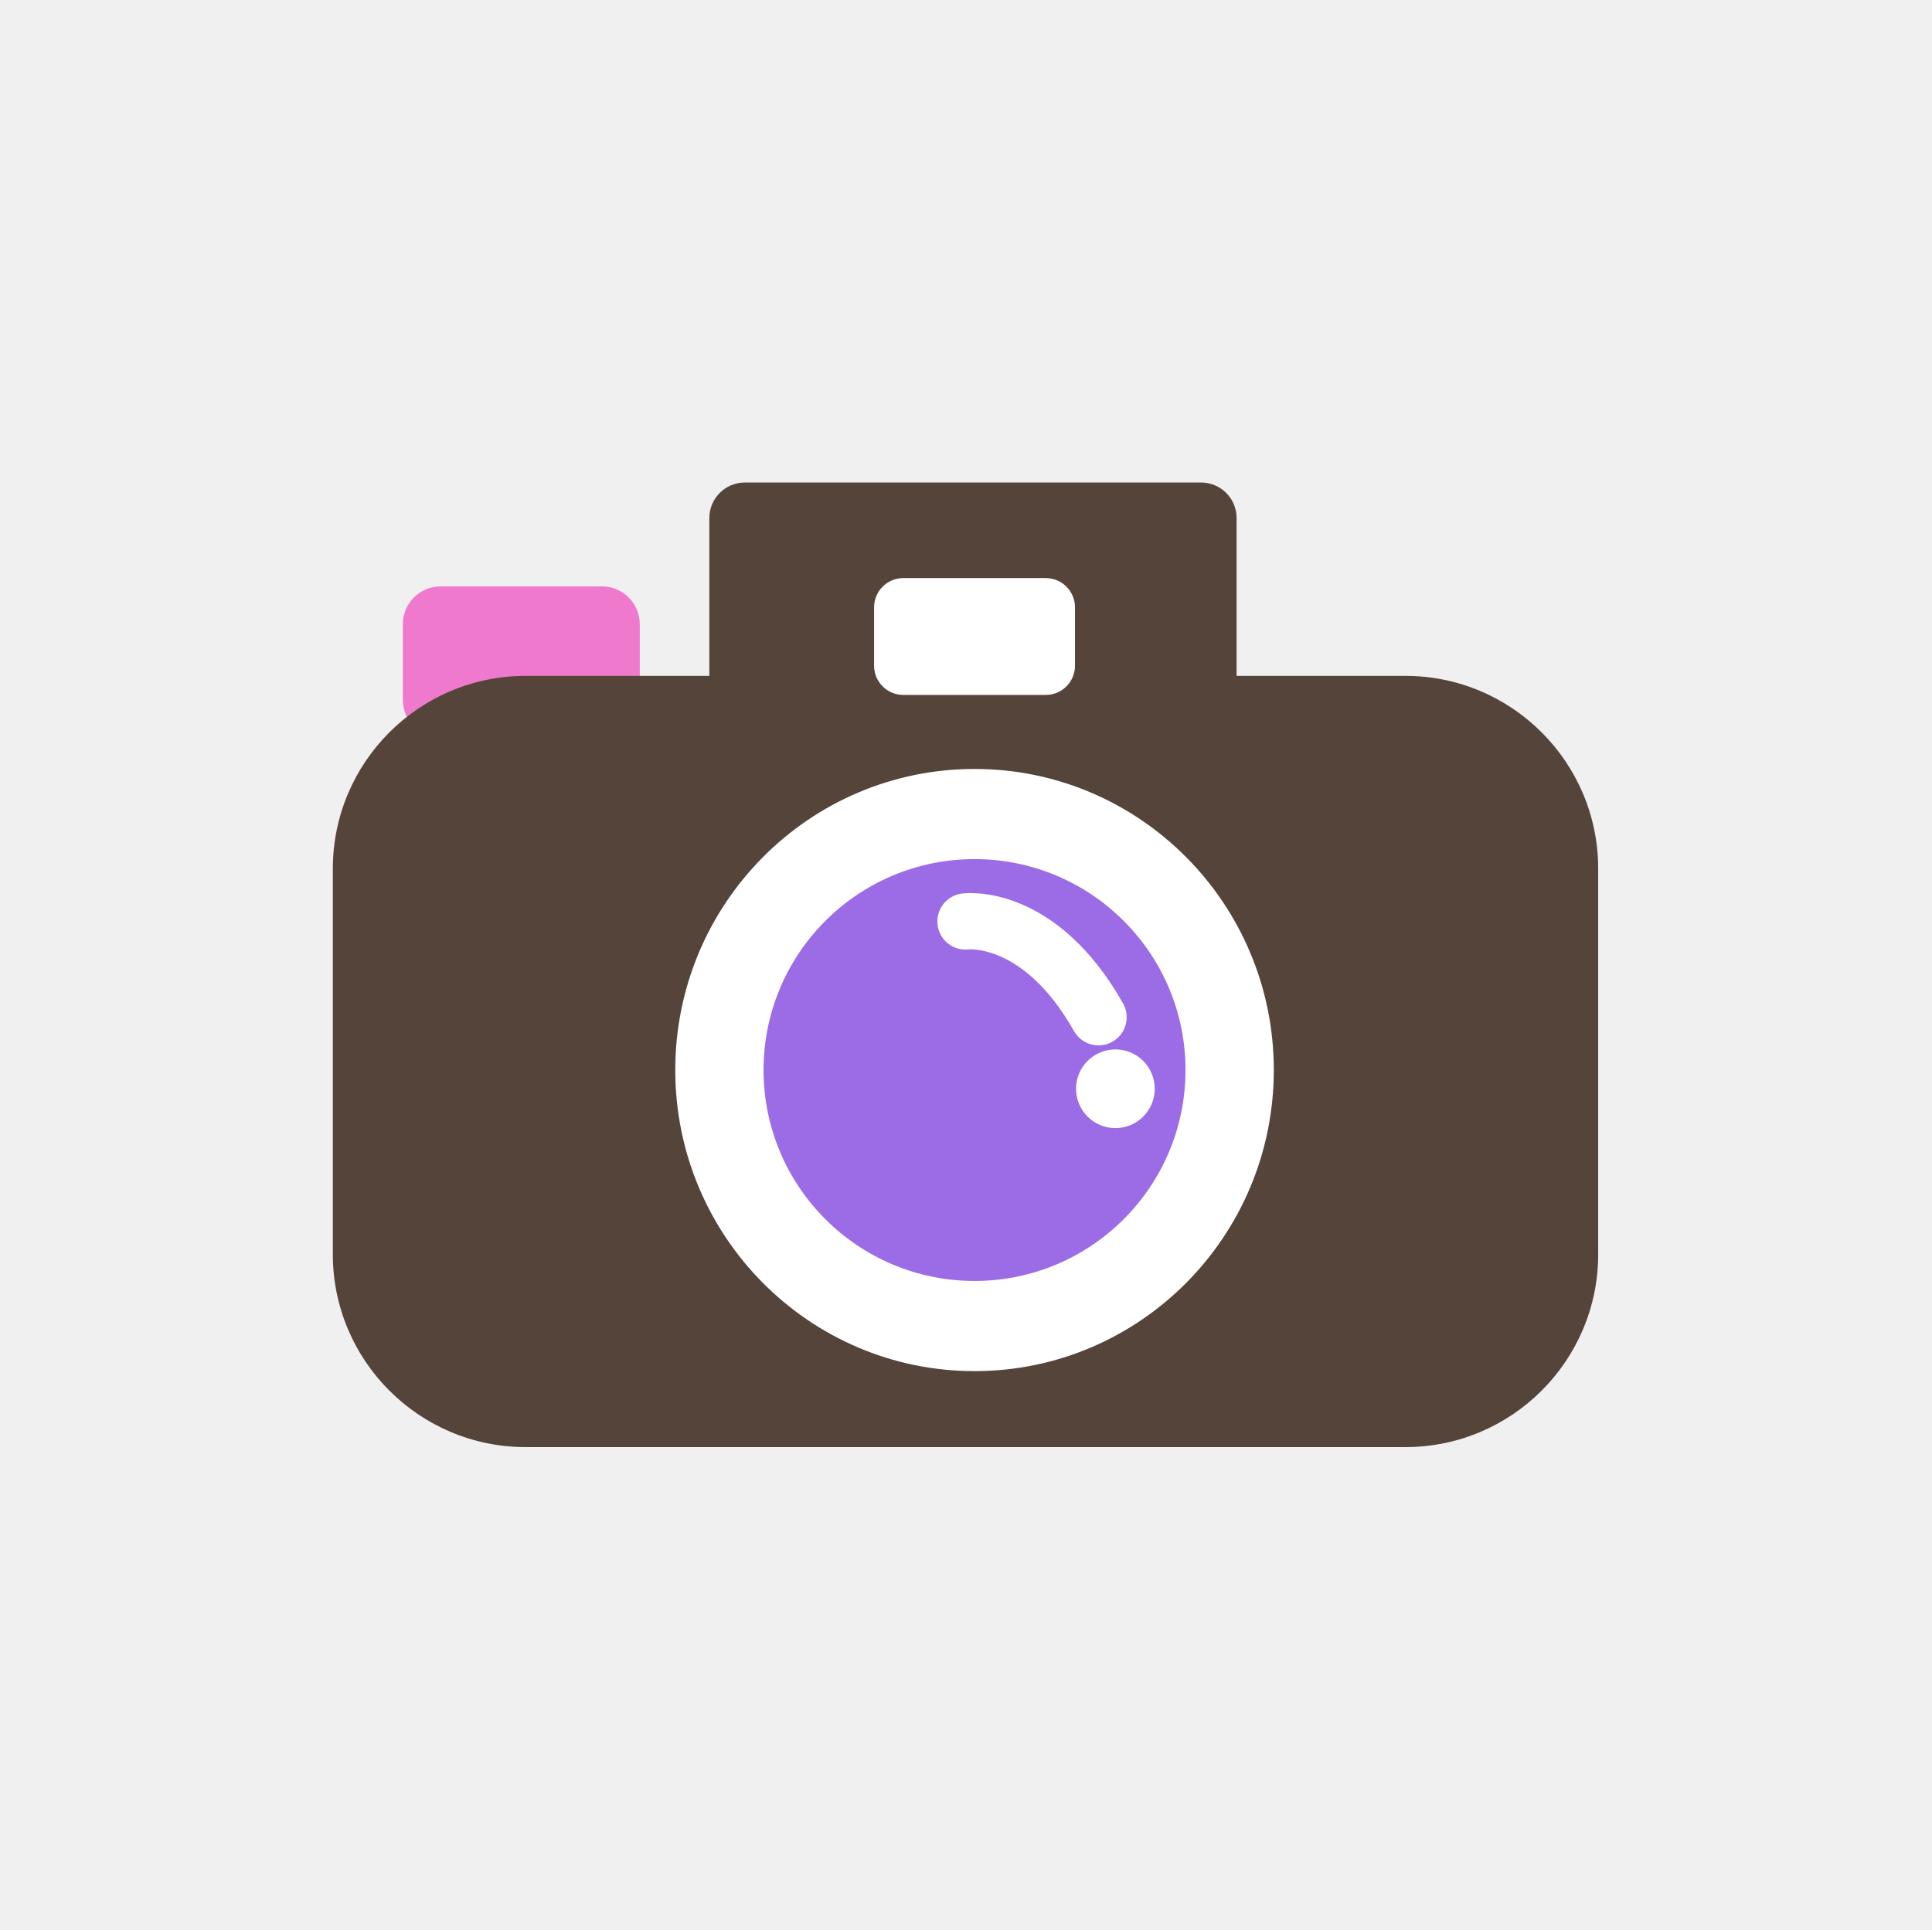
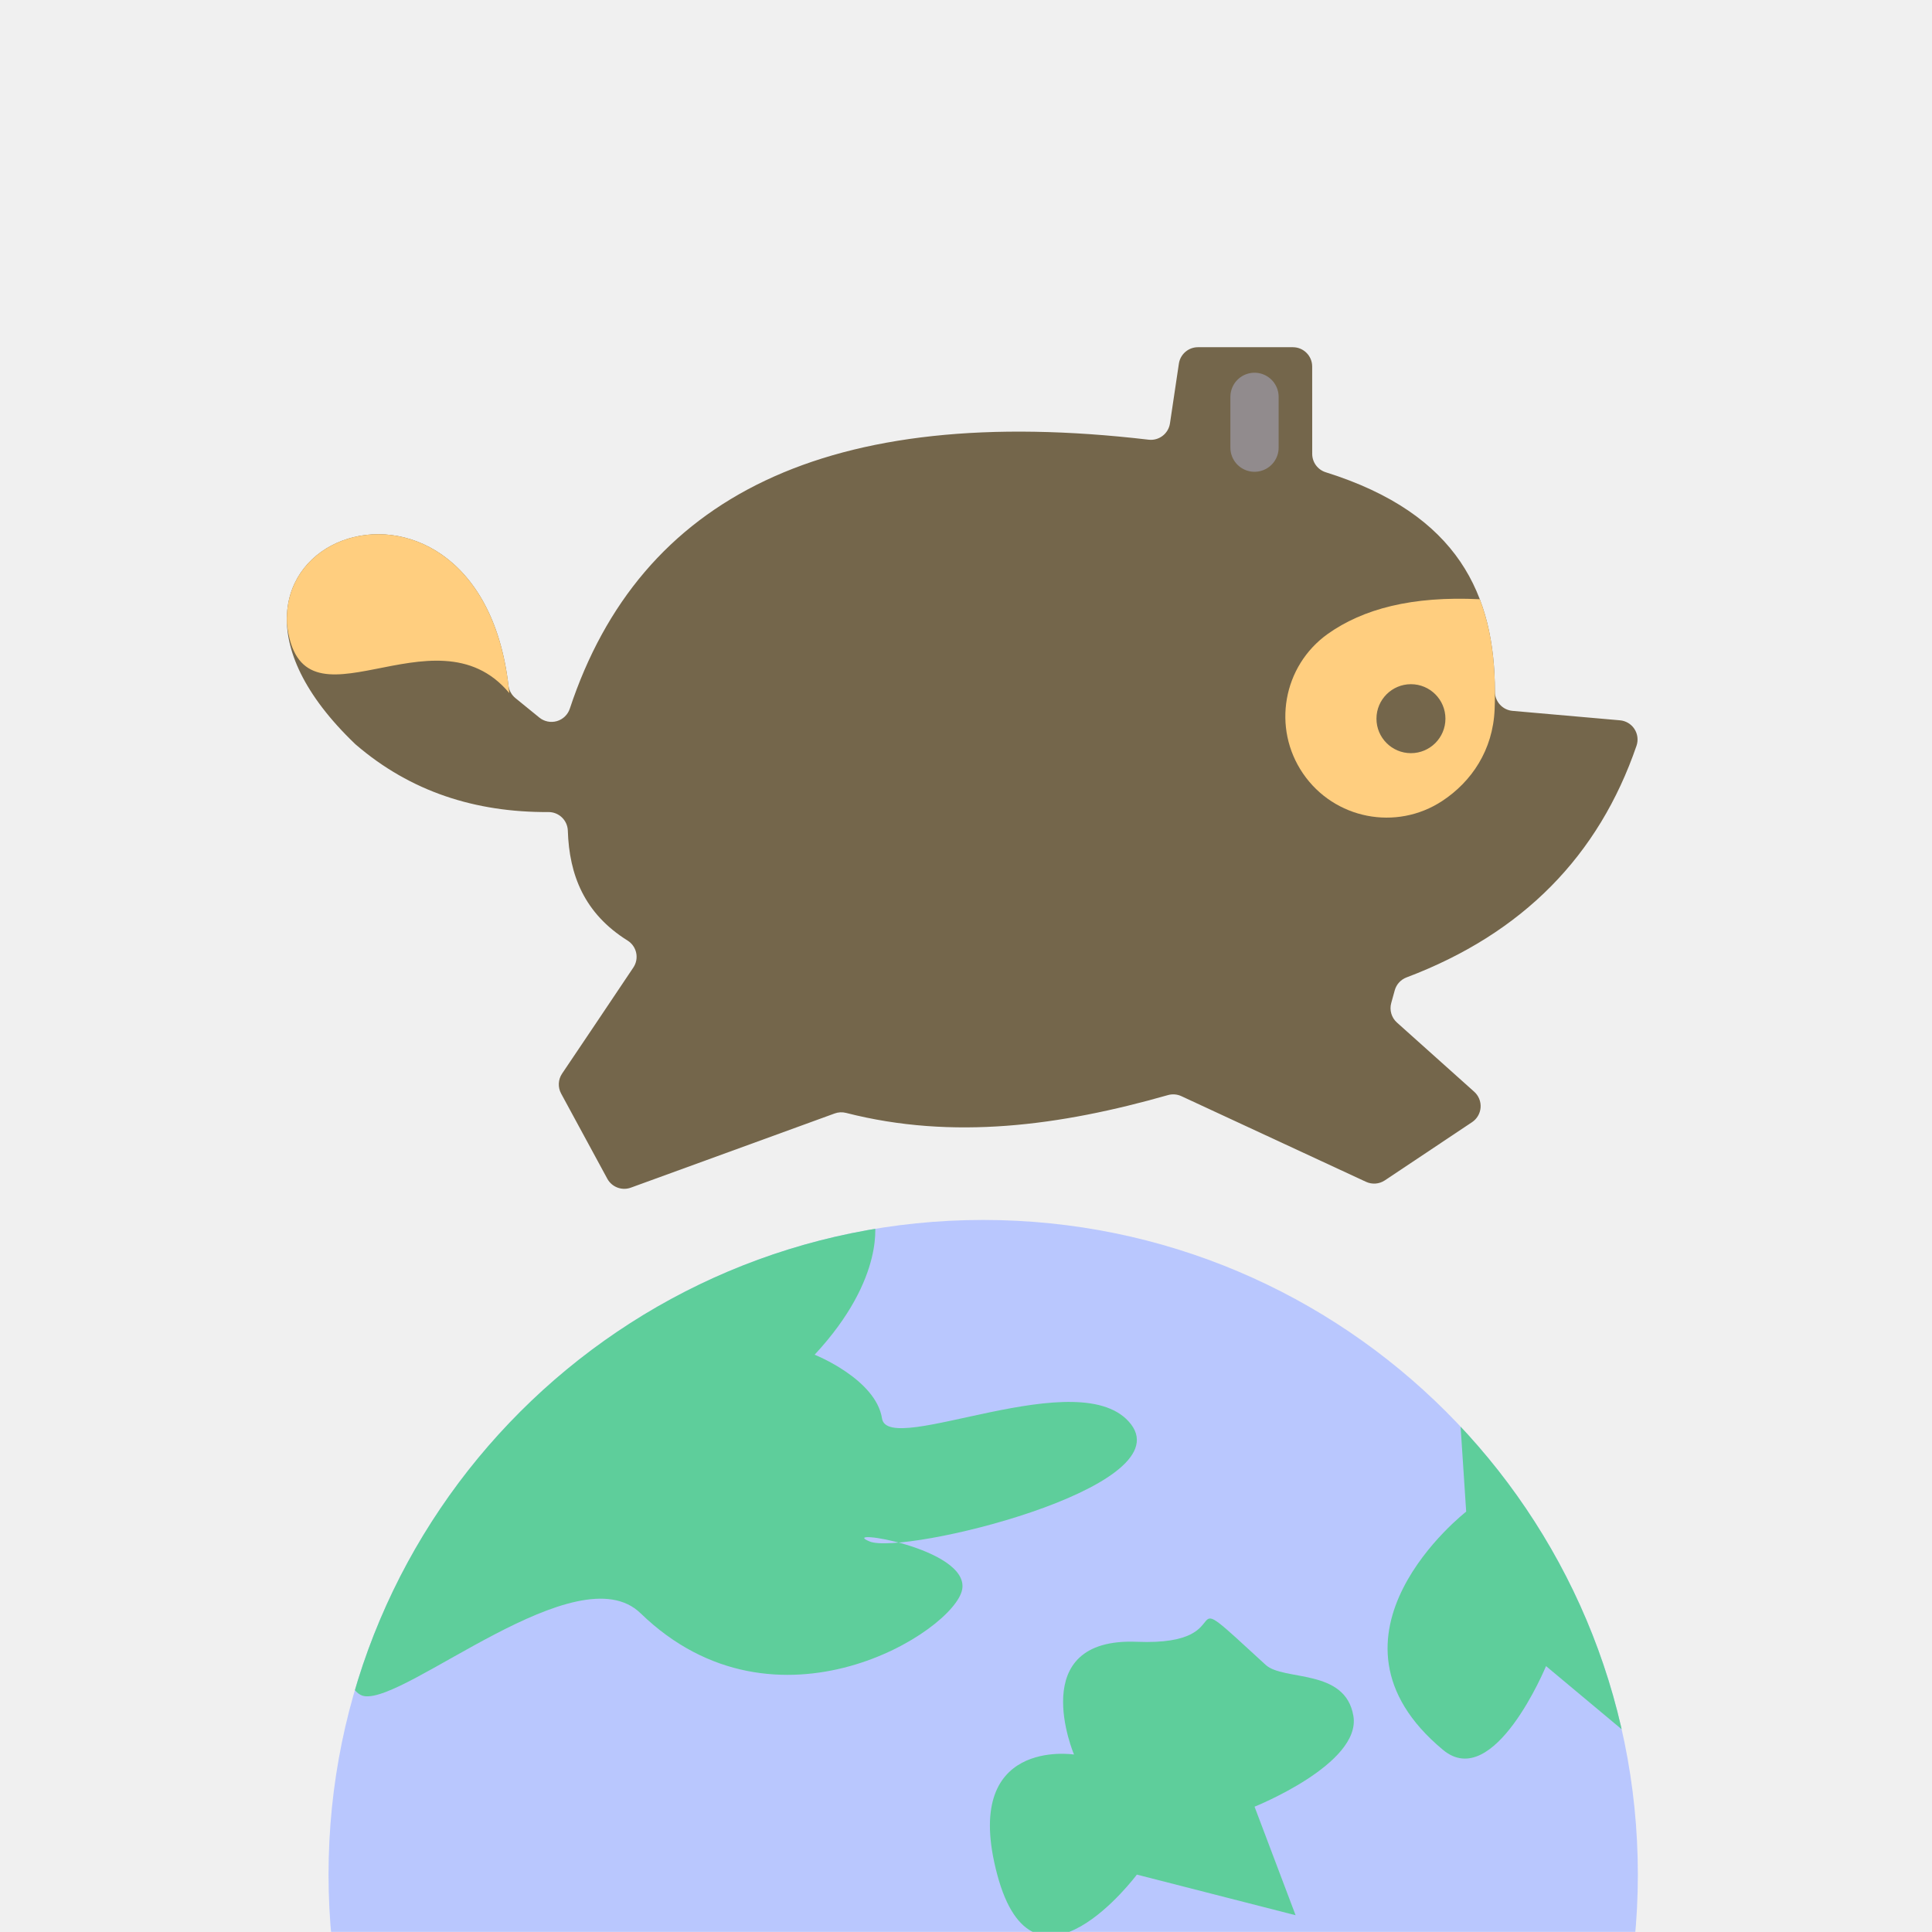
- <svg xmlns="http://www.w3.org/2000/svg" width="100%" height="100%" viewBox="0 0 1001 1000" version="1.1" xml:space="preserve" style="fill-rule:evenodd;clip-rule:evenodd;stroke-linecap:round;stroke-linejoin:round;stroke-miterlimit:1.5;">
-   <rect id="progress" x="0.246" y="0" width="1000" height="1000" style="fill:none;" />
-   <g>
-     <path d="M331.483,323.492l0,39.227c0,10.825 -8.788,19.614 -19.613,19.614l-83.548,-0c-10.825,-0 -19.614,-8.789 -19.614,-19.614l0,-39.227c0,-10.825 8.789,-19.614 19.614,-19.614l83.548,0c10.825,0 19.613,8.789 19.613,19.614Z" style="fill:#ef7acd;" />
-     <path d="M640.695,350.269l87.433,0c55.146,0 99.918,44.772 99.918,99.919l-0,199.836c-0,55.147 -44.772,99.919 -99.918,99.919l-455.763,-0c-55.147,-0 -99.918,-44.772 -99.918,-99.919l-0,-199.836c-0,-55.147 44.771,-99.919 99.918,-99.919l95.162,0l-0,-81.827c-0,-10.147 8.237,-18.385 18.384,-18.385l236.399,0c10.147,0 18.385,8.238 18.385,18.385l-0,81.827Z" style="fill:#55443a;" />
-     <path d="M556.967,314.725l-0,30.277c-0,8.356 -6.784,15.139 -15.139,15.139l-73.815,0c-8.355,0 -15.138,-6.783 -15.138,-15.139l-0,-30.277c-0,-8.355 6.783,-15.139 15.138,-15.139l73.815,0c8.355,0 15.139,6.784 15.139,15.139Z" style="fill:#fff;" />
-     <ellipse cx="504.921" cy="554.534" rx="155.055" ry="156.033" style="fill:#fff;" />
-     <g>
-       <circle cx="504.921" cy="554.534" r="109.31" style="fill:#9c6ce7;" />
-       <path d="M500.246,477.529c0,-0 38.024,-5.053 68.918,49.638" style="fill:none;stroke:#fff;stroke-width:29.17px;" />
-       <circle cx="577.905" cy="564.241" r="20.386" style="fill:#fff;" />
+ <svg xmlns="http://www.w3.org/2000/svg" width="100%" height="100%" viewBox="0 0 1001 1001" version="1.1" xml:space="preserve" style="fill-rule:evenodd;clip-rule:evenodd;stroke-linecap:round;stroke-linejoin:round;stroke-miterlimit:1.5;">
+   <rect id="progress" x="0.149" y="0.925" width="1000" height="1000" style="fill:none;" />
+   <clipPath id="_clip1">
+     <rect x="0.149" y="0.925" width="1000" height="1000" />
+   </clipPath>
+   <g clip-path="url(#_clip1)">
+     <path d="M783.67,368.312c-5.166,-0.452 -9.13,-4.779 -9.128,-9.965c-0.09,-49.75 -18.573,-92.016 -87.666,-113.666c-4.163,-1.304 -6.997,-5.161 -6.997,-9.524c-0.02,-11.263 -0.02,-32.652 -0.02,-45.262c0,-5.523 -4.477,-10 -10,-10c-13.305,0 -36.606,0 -49.174,0c-4.953,0 -9.159,3.626 -9.89,8.525c-1.287,8.623 -3.272,21.933 -4.616,30.938c-0.797,5.344 -5.697,9.088 -11.064,8.454c-166.183,-19.49 -263.553,29.544 -299.885,139.354c-1.029,3.122 -3.53,5.538 -6.686,6.459c-3.156,0.921 -6.563,0.231 -9.111,-1.847c-4.518,-3.669 -9.328,-7.592 -12.386,-10.085c-2.016,-1.644 -3.312,-4.01 -3.613,-6.594c-16.195,-137.22 -187.121,-72.76 -79.459,30.351c0.129,0.123 0.26,0.243 0.395,0.359c28.34,24.371 61.938,35.134 99.773,34.932c5.417,-0.045 9.881,4.238 10.061,9.652c0.707,22.883 8.495,42.902 30.993,56.954c2.273,1.43 3.87,3.72 4.425,6.347c0.555,2.628 0.022,5.368 -1.478,7.595c-9.839,14.748 -29.127,43.395 -36.917,54.964c-2.08,3.089 -2.271,7.078 -0.495,10.351c5.515,10.172 17.563,32.39 23.916,44.106c2.361,4.355 7.555,6.325 12.211,4.63c23.462,-8.54 90.734,-33.027 105.605,-38.439c1.9,-0.692 3.966,-0.791 5.924,-0.284c55.414,14.189 111.037,6.635 166.738,-9.226c2.309,-0.659 4.778,-0.466 6.956,0.544c15.222,7.061 77.375,35.895 95.673,44.384c3.162,1.467 6.86,1.181 9.759,-0.754c9.611,-6.413 31.826,-21.237 45.179,-30.148c2.572,-1.716 4.206,-4.525 4.425,-7.609c0.219,-3.084 -1.001,-6.096 -3.304,-8.159c-11.762,-10.532 -31.2,-27.939 -40.029,-35.845c-2.83,-2.534 -3.98,-6.453 -2.968,-10.114c0.593,-2.145 1.255,-4.538 1.821,-6.585c0.853,-3.086 3.131,-5.576 6.129,-6.7c60.308,-22.779 99.618,-63.143 119.15,-120.066c0.98,-2.9 0.575,-6.09 -1.099,-8.652c-1.675,-2.563 -4.433,-4.215 -7.482,-4.481c-15.508,-1.381 -41.762,-3.678 -55.666,-4.894Z" style="fill:#74664b;" />
+     <clipPath id="_clip2">
+       <path d="M783.67,368.312c-5.166,-0.452 -9.13,-4.779 -9.128,-9.965c-0.09,-49.75 -18.573,-92.016 -87.666,-113.666c-4.163,-1.304 -6.997,-5.161 -6.997,-9.524c-0.02,-11.263 -0.02,-32.652 -0.02,-45.262c0,-5.523 -4.477,-10 -10,-10c-13.305,0 -36.606,0 -49.174,0c-4.953,0 -9.159,3.626 -9.89,8.525c-1.287,8.623 -3.272,21.933 -4.616,30.938c-0.797,5.344 -5.697,9.088 -11.064,8.454c-166.183,-19.49 -263.553,29.544 -299.885,139.354c-1.029,3.122 -3.53,5.538 -6.686,6.459c-3.156,0.921 -6.563,0.231 -9.111,-1.847c-4.518,-3.669 -9.328,-7.592 -12.386,-10.085c-2.016,-1.644 -3.312,-4.01 -3.613,-6.594c-16.195,-137.22 -187.121,-72.76 -79.459,30.351c0.129,0.123 0.26,0.243 0.395,0.359c28.34,24.371 61.938,35.134 99.773,34.932c5.417,-0.045 9.881,4.238 10.061,9.652c0.707,22.883 8.495,42.902 30.993,56.954c2.273,1.43 3.87,3.72 4.425,6.347c0.555,2.628 0.022,5.368 -1.478,7.595c-9.839,14.748 -29.127,43.395 -36.917,54.964c-2.08,3.089 -2.271,7.078 -0.495,10.351c5.515,10.172 17.563,32.39 23.916,44.106c2.361,4.355 7.555,6.325 12.211,4.63c23.462,-8.54 90.734,-33.027 105.605,-38.439c1.9,-0.692 3.966,-0.791 5.924,-0.284c55.414,14.189 111.037,6.635 166.738,-9.226c2.309,-0.659 4.778,-0.466 6.956,0.544c15.222,7.061 77.375,35.895 95.673,44.384c3.162,1.467 6.86,1.181 9.759,-0.754c9.611,-6.413 31.826,-21.237 45.179,-30.148c2.572,-1.716 4.206,-4.525 4.425,-7.609c0.219,-3.084 -1.001,-6.096 -3.304,-8.159c-11.762,-10.532 -31.2,-27.939 -40.029,-35.845c-2.83,-2.534 -3.98,-6.453 -2.968,-10.114c0.593,-2.145 1.255,-4.538 1.821,-6.585c0.853,-3.086 3.131,-5.576 6.129,-6.7c60.308,-22.779 99.618,-63.143 119.15,-120.066c0.98,-2.9 0.575,-6.09 -1.099,-8.652c-1.675,-2.563 -4.433,-4.215 -7.482,-4.481c-15.508,-1.381 -41.762,-3.678 -55.666,-4.894Z" />
+     </clipPath>
+     <g clip-path="url(#_clip2)">
+       <path d="M148.653,323.074c6.832,61.611 76.38,-10.659 115.215,36.026c-10.327,-110.4 -117.915,-96.379 -115.215,-36.026" style="fill:#ffce7f;" />
+       <path d="M774.387,367.5c-0.836,21.123 -11.962,37.495 -27.12,47.479c-23.888,15.718 -55.962,9.415 -72.126,-14.174c-16.163,-23.588 -10.463,-55.775 12.818,-72.378c18.19,-12.88 43.466,-19.699 78.763,-17.948c6.618,17.352 8.471,36.645 7.665,57.021Zm-43.354,-13.008c-9.862,-0 -17.868,8.006 -17.868,17.867c-0,9.862 8.006,17.868 17.868,17.868c9.861,0 17.868,-8.006 17.868,-17.868c-0,-9.861 -8.007,-17.867 -17.868,-17.867Z" style="fill:#ffce7f;" />
+     </g>
+     <path d="M649.981,205.615l-0,26.326" style="fill:none;stroke:#918b8d;stroke-width:25px;" />
+     <circle cx="509.408" cy="971.262" r="339.188" style="fill:#b9c7fe;" />
+     <clipPath id="_clip3">
+       <circle cx="509.408" cy="971.262" r="339.188" />
+     </clipPath>
+     <g clip-path="url(#_clip3)">
+       <path d="M422.079,701.894c-0,-0 31.738,12.634 34.91,33.04c3.172,20.407 103.699,-30.149 129.047,3.065c25.349,33.213 -118.133,67.843 -135.471,60.662c-17.338,-7.181 51.816,3.329 47.958,24.826c-3.858,21.497 -96.341,80.577 -166.633,12.365c-32.568,-31.604 -121.383,46.531 -143.187,42.925c-21.804,-3.606 -18.483,-125.118 -18.483,-125.118l184.695,-121.584l98.169,-0c-0,-0 6.463,29.505 -31.005,69.819Z" style="fill:#5ece9b;" />
+       <path d="M589.03,971.262c-0,0 -53.311,71.414 -72.346,0c-19.036,-71.414 39.772,-62.213 39.772,-62.213c-0,-0 -25.717,-60.774 32.574,-58.408c58.291,2.365 15.04,-35.47 66.735,11.958c9.305,8.536 41.255,1.609 45.444,26.454c4.19,24.846 -51.208,47.019 -51.208,47.019l21.263,56.233l-82.234,-21.043Z" style="fill:#5ece9b;" />
+       <path d="M759.652,783.208c-0,0 -83.031,64.418 -11.981,123.452c26.385,21.924 53.358,-43.424 53.358,-43.424l47.413,39.607l14.444,-125.08l-108.318,-71.902l5.084,77.347Z" style="fill:#5ece9b;" />
    </g>
  </g>
</svg>
